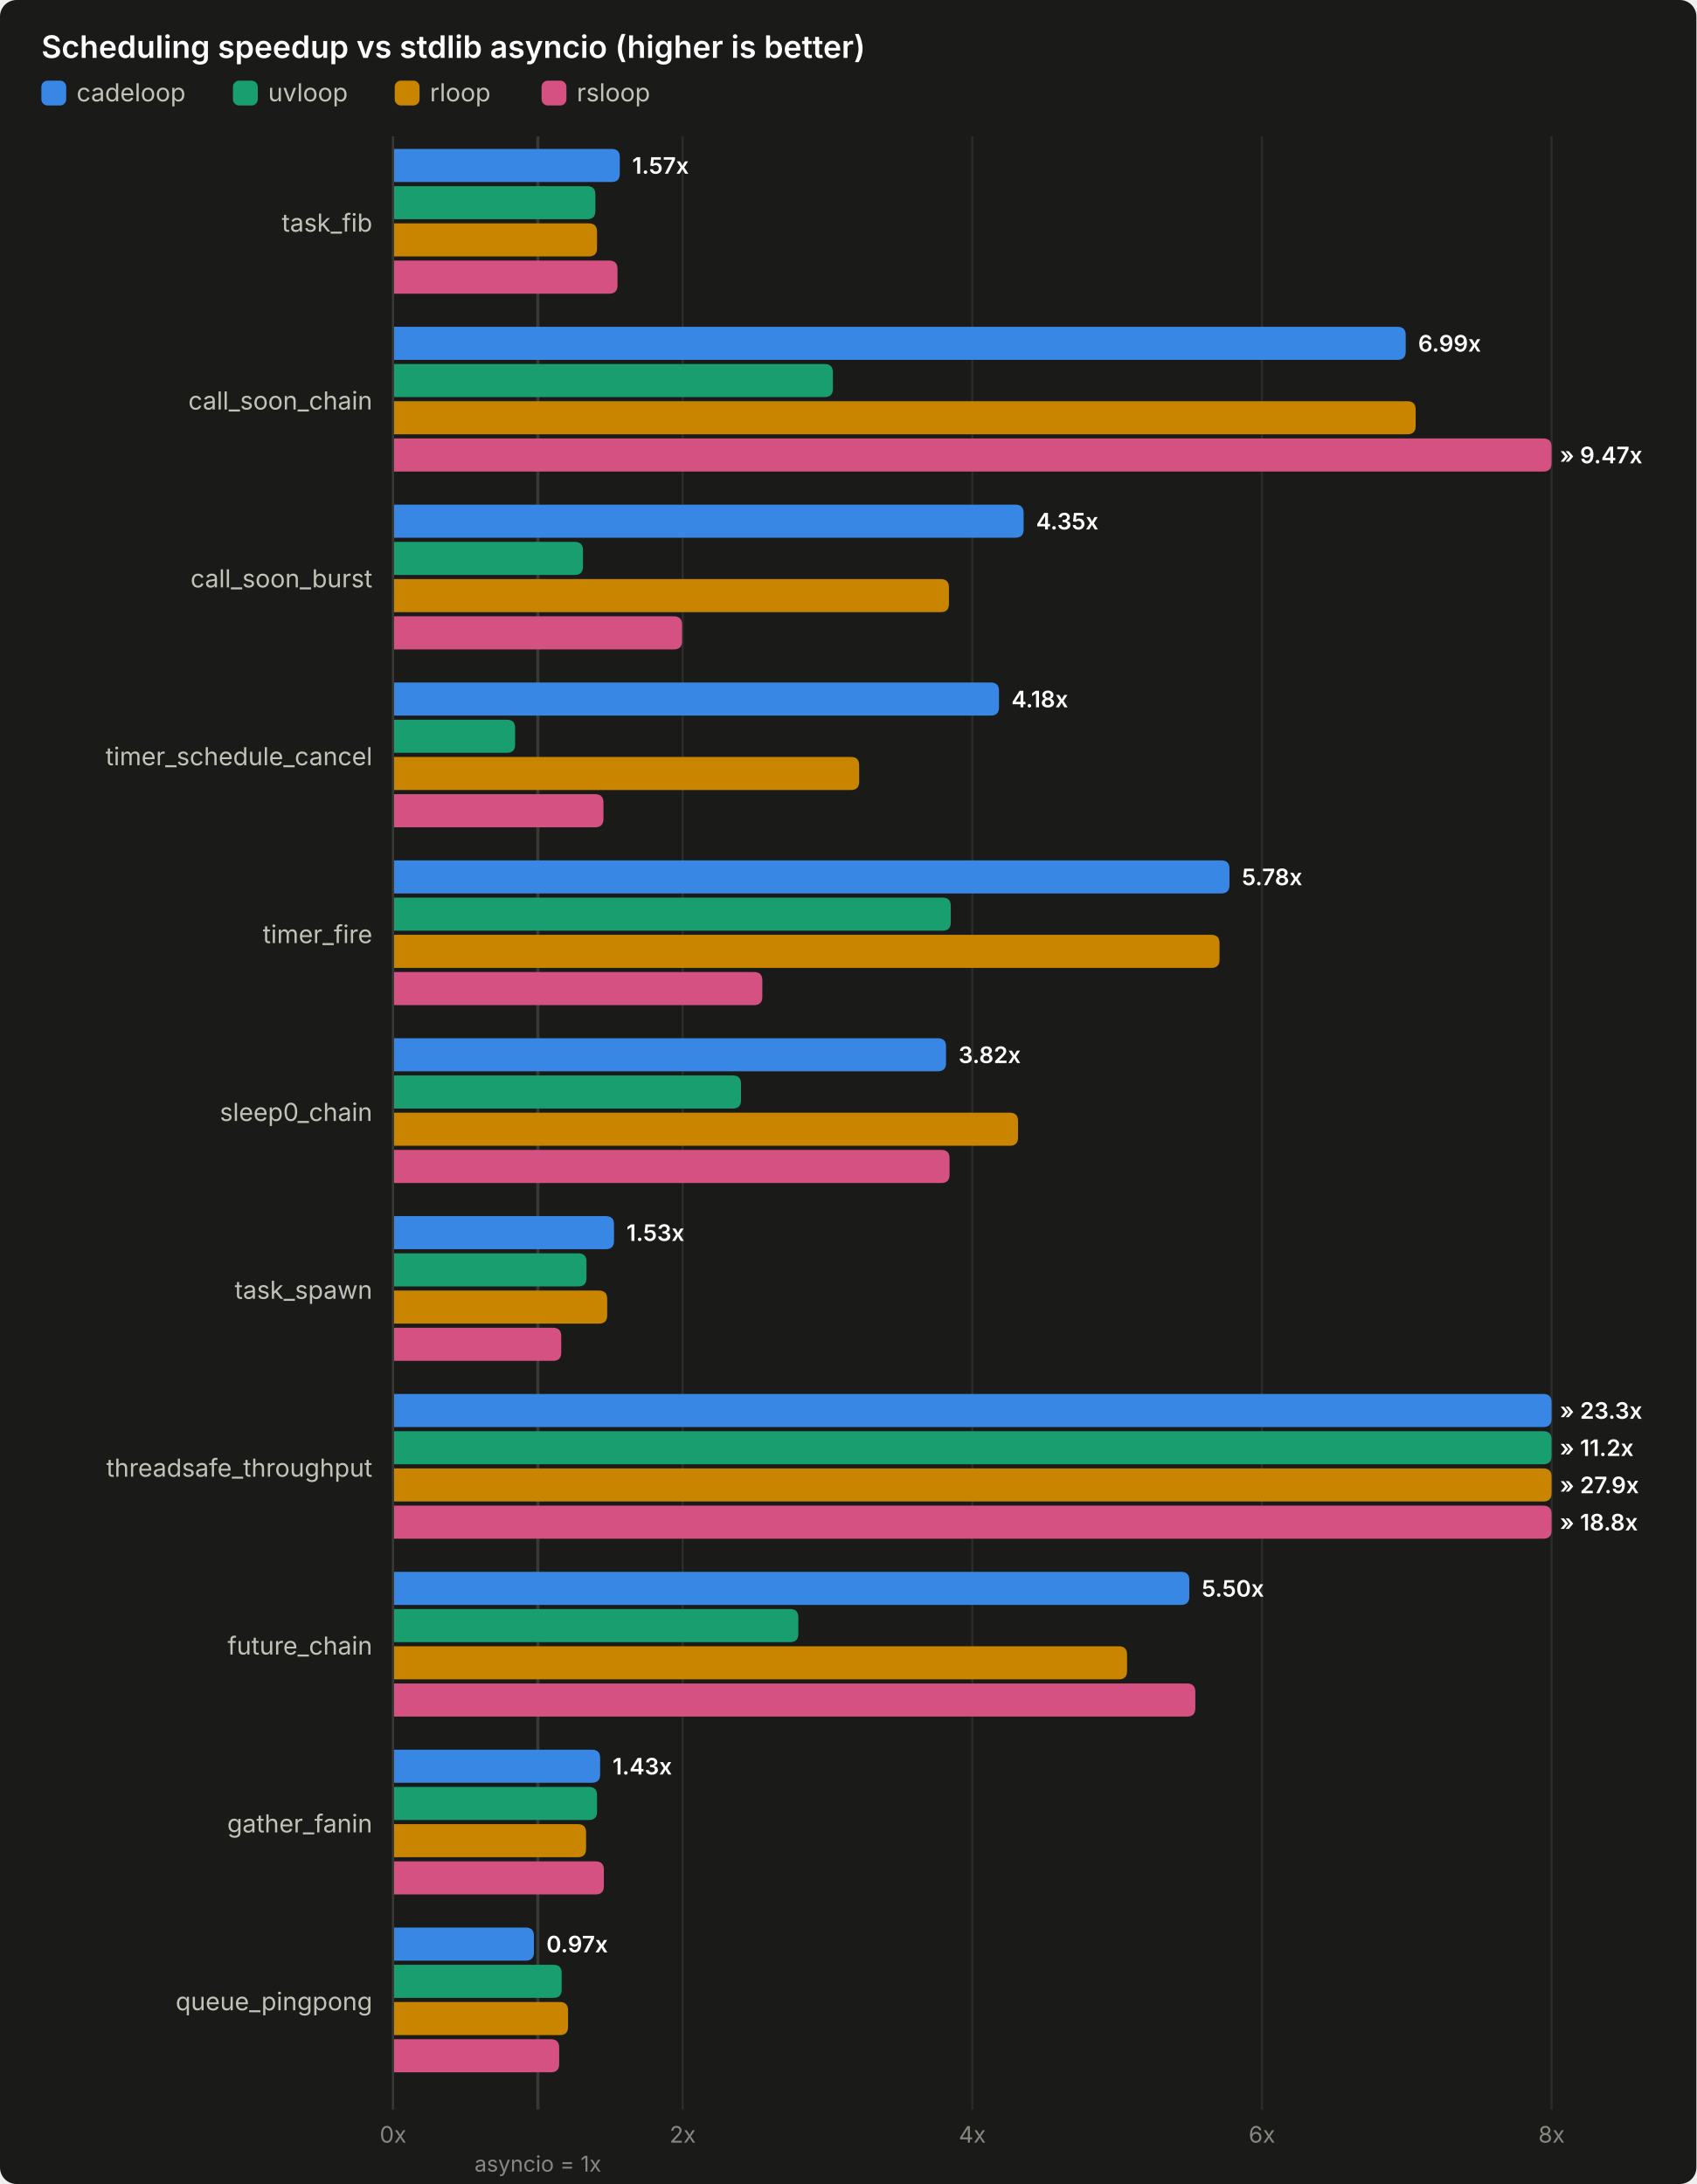
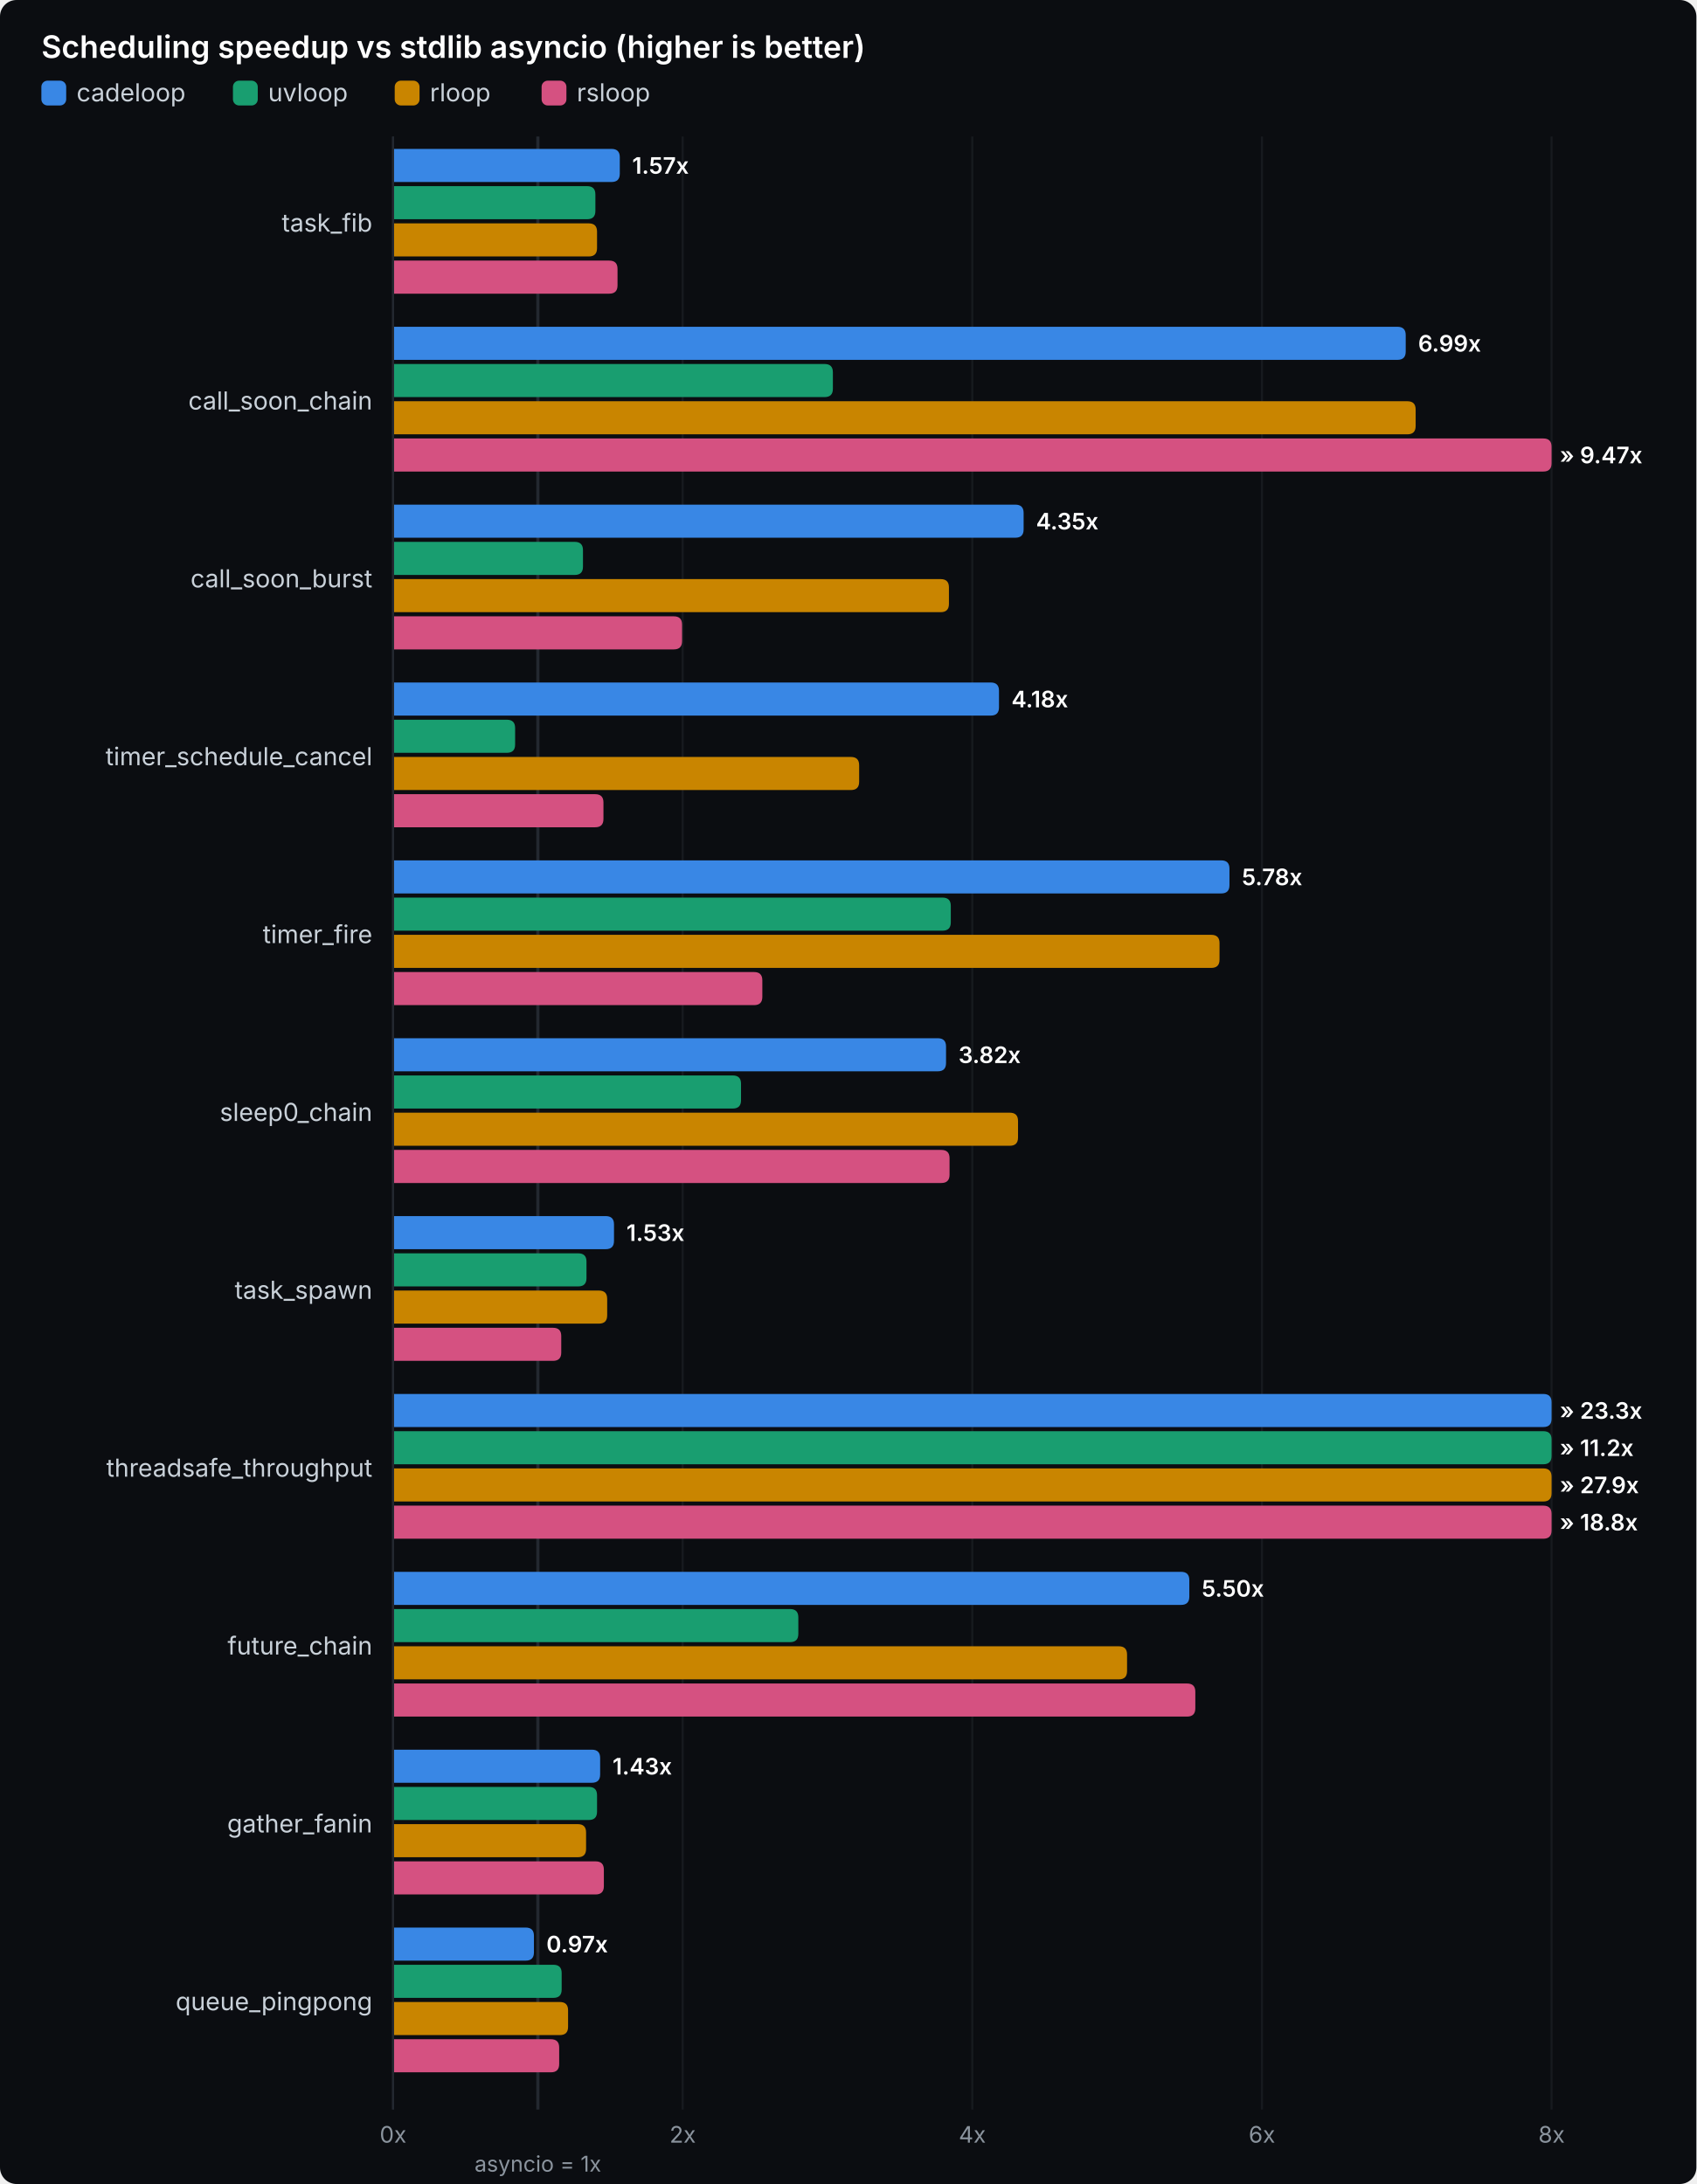
<svg xmlns="http://www.w3.org/2000/svg" viewBox="0 0 820 1056" width="820" height="1056" font-family="system-ui, -apple-system, 'Segoe UI', sans-serif">
-   <rect width="820" height="1056" fill="#1a1a19" rx="8" />
+   <rect width="820" height="1056" fill="#0B0D11" rx="8" />
  <text x="20" y="28" font-size="15" font-weight="600" fill="#ffffff">Scheduling speedup vs stdlib asyncio (higher is better)</text>
  <rect x="20" y="39" width="12" height="12" rx="3" fill="#3987e5" />
-   <text x="37" y="49" font-size="12" fill="#c3c2b7">cadeloop</text>
+   <text x="37" y="49" font-size="12" fill="#c9d1d9">cadeloop</text>
  <rect x="112.6" y="39" width="12" height="12" rx="3" fill="#199e70" />
-   <text x="129.6" y="49" font-size="12" fill="#c3c2b7">uvloop</text>
+   <text x="129.6" y="49" font-size="12" fill="#c9d1d9">uvloop</text>
  <rect x="190.8" y="39" width="12" height="12" rx="3" fill="#c98500" />
-   <text x="207.8" y="49" font-size="12" fill="#c3c2b7">rloop</text>
+   <text x="207.8" y="49" font-size="12" fill="#c9d1d9">rloop</text>
  <rect x="261.8" y="39" width="12" height="12" rx="3" fill="#d55181" />
-   <text x="278.8" y="49" font-size="12" fill="#c3c2b7">rsloop</text>
-   <line x1="190.0" y1="66" x2="190.0" y2="1020" stroke="#2c2c2a" stroke-width="1" />
-   <text x="190.0" y="1036" font-size="11" fill="#898781" text-anchor="middle">0x</text>
-   <line x1="330.0" y1="66" x2="330.0" y2="1020" stroke="#2c2c2a" stroke-width="1" />
-   <text x="330.0" y="1036" font-size="11" fill="#898781" text-anchor="middle">2x</text>
-   <line x1="470.0" y1="66" x2="470.0" y2="1020" stroke="#2c2c2a" stroke-width="1" />
-   <text x="470.0" y="1036" font-size="11" fill="#898781" text-anchor="middle">4x</text>
-   <line x1="610.0" y1="66" x2="610.0" y2="1020" stroke="#2c2c2a" stroke-width="1" />
-   <text x="610.0" y="1036" font-size="11" fill="#898781" text-anchor="middle">6x</text>
-   <line x1="750.0" y1="66" x2="750.0" y2="1020" stroke="#2c2c2a" stroke-width="1" />
-   <text x="750.0" y="1036" font-size="11" fill="#898781" text-anchor="middle">8x</text>
-   <line x1="260.0" y1="66" x2="260.0" y2="1020" stroke="#383835" stroke-width="1.5" />
-   <text x="260.0" y="1050" font-size="10.5" fill="#898781" text-anchor="middle">asyncio = 1x</text>
-   <text x="180" y="112.0" font-size="12" fill="#c3c2b7" text-anchor="end">task_fib</text>
+   <text x="278.8" y="49" font-size="12" fill="#c9d1d9">rsloop</text>
+   <line x1="190.0" y1="66" x2="190.0" y2="1020" stroke="#171A1F" stroke-width="1" />
+   <text x="190.0" y="1036" font-size="11" fill="#8b949e" text-anchor="middle">0x</text>
+   <line x1="330.0" y1="66" x2="330.0" y2="1020" stroke="#171A1F" stroke-width="1" />
+   <text x="330.0" y="1036" font-size="11" fill="#8b949e" text-anchor="middle">2x</text>
+   <line x1="470.0" y1="66" x2="470.0" y2="1020" stroke="#171A1F" stroke-width="1" />
+   <text x="470.0" y="1036" font-size="11" fill="#8b949e" text-anchor="middle">4x</text>
+   <line x1="610.0" y1="66" x2="610.0" y2="1020" stroke="#171A1F" stroke-width="1" />
+   <text x="610.0" y="1036" font-size="11" fill="#8b949e" text-anchor="middle">6x</text>
+   <line x1="750.0" y1="66" x2="750.0" y2="1020" stroke="#171A1F" stroke-width="1" />
+   <text x="750.0" y="1036" font-size="11" fill="#8b949e" text-anchor="middle">8x</text>
+   <line x1="260.0" y1="66" x2="260.0" y2="1020" stroke="#232830" stroke-width="1.5" />
+   <text x="260.0" y="1050" font-size="10.5" fill="#8b949e" text-anchor="middle">asyncio = 1x</text>
+   <text x="180" y="112.0" font-size="12" fill="#c9d1d9" text-anchor="end">task_fib</text>
  <path d="M190.0,72.0 h105.6 q4.0,0 4.0,4.0 v8.0 q0,4.0 -4.0,4.0 h-105.6 z" fill="#3987e5" />
-   <rect x="190.0" y="71.0" width="0" height="0" fill="#1a1a19" />
+   <rect x="190.0" y="71.0" width="0" height="0" fill="#0B0D11" />
  <text x="305.6" y="84" font-size="11" font-weight="600" fill="#ffffff">1.57x</text>
  <path d="M190.0,90.0 h93.8 q4.0,0 4.0,4.0 v8.0 q0,4.0 -4.0,4.0 h-93.8 z" fill="#199e70" />
-   <rect x="190.0" y="89.0" width="0" height="0" fill="#1a1a19" />
+   <rect x="190.0" y="89.0" width="0" height="0" fill="#0B0D11" />
  <path d="M190.0,108.0 h94.6 q4.0,0 4.0,4.0 v8.0 q0,4.0 -4.0,4.0 h-94.6 z" fill="#c98500" />
-   <rect x="190.0" y="107.0" width="0" height="0" fill="#1a1a19" />
+   <rect x="190.0" y="107.0" width="0" height="0" fill="#0B0D11" />
  <path d="M190.0,126.0 h104.5 q4.0,0 4.0,4.0 v8.0 q0,4.0 -4.0,4.0 h-104.5 z" fill="#d55181" />
-   <rect x="190.0" y="125.0" width="0" height="0" fill="#1a1a19" />
-   <text x="180" y="198.0" font-size="12" fill="#c3c2b7" text-anchor="end">call_soon_chain</text>
+   <rect x="190.0" y="125.0" width="0" height="0" fill="#0B0D11" />
+   <text x="180" y="198.0" font-size="12" fill="#c9d1d9" text-anchor="end">call_soon_chain</text>
  <path d="M190.0,158.0 h485.5 q4.0,0 4.0,4.0 v8.0 q0,4.0 -4.0,4.0 h-485.5 z" fill="#3987e5" />
-   <rect x="190.0" y="157.0" width="0" height="0" fill="#1a1a19" />
+   <rect x="190.0" y="157.0" width="0" height="0" fill="#0B0D11" />
  <text x="685.5" y="170" font-size="11" font-weight="600" fill="#ffffff">6.99x</text>
  <path d="M190.0,176.0 h208.6 q4.0,0 4.0,4.0 v8.0 q0,4.0 -4.0,4.0 h-208.6 z" fill="#199e70" />
-   <rect x="190.0" y="175.0" width="0" height="0" fill="#1a1a19" />
+   <rect x="190.0" y="175.0" width="0" height="0" fill="#0B0D11" />
  <path d="M190.0,194.0 h490.3 q4.0,0 4.0,4.0 v8.0 q0,4.0 -4.0,4.0 h-490.3 z" fill="#c98500" />
-   <rect x="190.0" y="193.0" width="0" height="0" fill="#1a1a19" />
+   <rect x="190.0" y="193.0" width="0" height="0" fill="#0B0D11" />
  <path d="M190.0,212.0 h556.0 q4.0,0 4.0,4.0 v8.0 q0,4.0 -4.0,4.0 h-556.0 z" fill="#d55181" />
-   <rect x="190.0" y="211.0" width="0" height="0" fill="#1a1a19" />
+   <rect x="190.0" y="211.0" width="0" height="0" fill="#0B0D11" />
  <text x="754.0" y="224" font-size="11" font-weight="600" fill="#ffffff">» 9.47x</text>
-   <text x="180" y="284.0" font-size="12" fill="#c3c2b7" text-anchor="end">call_soon_burst</text>
+   <text x="180" y="284.0" font-size="12" fill="#c9d1d9" text-anchor="end">call_soon_burst</text>
  <path d="M190.0,244.0 h300.8 q4.0,0 4.0,4.0 v8.0 q0,4.0 -4.0,4.0 h-300.8 z" fill="#3987e5" />
-   <rect x="190.0" y="243.0" width="0" height="0" fill="#1a1a19" />
+   <rect x="190.0" y="243.0" width="0" height="0" fill="#0B0D11" />
  <text x="500.8" y="256" font-size="11" font-weight="600" fill="#ffffff">4.35x</text>
  <path d="M190.0,262.0 h87.8 q4.0,0 4.0,4.0 v8.0 q0,4.0 -4.0,4.0 h-87.8 z" fill="#199e70" />
-   <rect x="190.0" y="261.0" width="0" height="0" fill="#1a1a19" />
+   <rect x="190.0" y="261.0" width="0" height="0" fill="#0B0D11" />
  <path d="M190.0,280.0 h264.7 q4.0,0 4.0,4.0 v8.0 q0,4.0 -4.0,4.0 h-264.7 z" fill="#c98500" />
-   <rect x="190.0" y="279.0" width="0" height="0" fill="#1a1a19" />
+   <rect x="190.0" y="279.0" width="0" height="0" fill="#0B0D11" />
  <path d="M190.0,298.0 h135.7 q4.0,0 4.0,4.0 v8.0 q0,4.0 -4.0,4.0 h-135.7 z" fill="#d55181" />
-   <rect x="190.0" y="297.0" width="0" height="0" fill="#1a1a19" />
-   <text x="180" y="370.0" font-size="12" fill="#c3c2b7" text-anchor="end">timer_schedule_cancel</text>
+   <rect x="190.0" y="297.0" width="0" height="0" fill="#0B0D11" />
+   <text x="180" y="370.0" font-size="12" fill="#c9d1d9" text-anchor="end">timer_schedule_cancel</text>
  <path d="M190.0,330.0 h288.9 q4.0,0 4.0,4.0 v8.0 q0,4.0 -4.0,4.0 h-288.9 z" fill="#3987e5" />
-   <rect x="190.0" y="329.0" width="0" height="0" fill="#1a1a19" />
+   <rect x="190.0" y="329.0" width="0" height="0" fill="#0B0D11" />
  <text x="488.9" y="342" font-size="11" font-weight="600" fill="#ffffff">4.18x</text>
  <path d="M190.0,348.0 h55.0 q4.0,0 4.0,4.0 v8.0 q0,4.0 -4.0,4.0 h-55.0 z" fill="#199e70" />
-   <rect x="190.0" y="347.0" width="0" height="0" fill="#1a1a19" />
+   <rect x="190.0" y="347.0" width="0" height="0" fill="#0B0D11" />
  <path d="M190.0,366.0 h221.3 q4.0,0 4.0,4.0 v8.0 q0,4.0 -4.0,4.0 h-221.3 z" fill="#c98500" />
-   <rect x="190.0" y="365.0" width="0" height="0" fill="#1a1a19" />
+   <rect x="190.0" y="365.0" width="0" height="0" fill="#0B0D11" />
  <path d="M190.0,384.0 h97.7 q4.0,0 4.0,4.0 v8.0 q0,4.0 -4.0,4.0 h-97.7 z" fill="#d55181" />
-   <rect x="190.0" y="383.0" width="0" height="0" fill="#1a1a19" />
-   <text x="180" y="456.0" font-size="12" fill="#c3c2b7" text-anchor="end">timer_fire</text>
+   <rect x="190.0" y="383.0" width="0" height="0" fill="#0B0D11" />
+   <text x="180" y="456.0" font-size="12" fill="#c9d1d9" text-anchor="end">timer_fire</text>
  <path d="M190.0,416.0 h400.3 q4.0,0 4.0,4.0 v8.0 q0,4.0 -4.0,4.0 h-400.3 z" fill="#3987e5" />
-   <rect x="190.0" y="415.0" width="0" height="0" fill="#1a1a19" />
+   <rect x="190.0" y="415.0" width="0" height="0" fill="#0B0D11" />
  <text x="600.3" y="428" font-size="11" font-weight="600" fill="#ffffff">5.78x</text>
  <path d="M190.0,434.0 h265.6 q4.0,0 4.0,4.0 v8.0 q0,4.0 -4.0,4.0 h-265.6 z" fill="#199e70" />
-   <rect x="190.0" y="433.0" width="0" height="0" fill="#1a1a19" />
+   <rect x="190.0" y="433.0" width="0" height="0" fill="#0B0D11" />
  <path d="M190.0,452.0 h395.5 q4.0,0 4.0,4.0 v8.0 q0,4.0 -4.0,4.0 h-395.5 z" fill="#c98500" />
-   <rect x="190.0" y="451.0" width="0" height="0" fill="#1a1a19" />
+   <rect x="190.0" y="451.0" width="0" height="0" fill="#0B0D11" />
  <path d="M190.0,470.0 h174.5 q4.0,0 4.0,4.0 v8.0 q0,4.0 -4.0,4.0 h-174.5 z" fill="#d55181" />
-   <rect x="190.0" y="469.0" width="0" height="0" fill="#1a1a19" />
-   <text x="180" y="542.0" font-size="12" fill="#c3c2b7" text-anchor="end">sleep0_chain</text>
+   <rect x="190.0" y="469.0" width="0" height="0" fill="#0B0D11" />
+   <text x="180" y="542.0" font-size="12" fill="#c9d1d9" text-anchor="end">sleep0_chain</text>
  <path d="M190.0,502.0 h263.3 q4.0,0 4.0,4.0 v8.0 q0,4.0 -4.0,4.0 h-263.3 z" fill="#3987e5" />
-   <rect x="190.0" y="501.0" width="0" height="0" fill="#1a1a19" />
+   <rect x="190.0" y="501.0" width="0" height="0" fill="#0B0D11" />
  <text x="463.3" y="514" font-size="11" font-weight="600" fill="#ffffff">3.82x</text>
  <path d="M190.0,520.0 h164.2 q4.0,0 4.0,4.0 v8.0 q0,4.0 -4.0,4.0 h-164.2 z" fill="#199e70" />
-   <rect x="190.0" y="519.0" width="0" height="0" fill="#1a1a19" />
+   <rect x="190.0" y="519.0" width="0" height="0" fill="#0B0D11" />
  <path d="M190.0,538.0 h298.1 q4.0,0 4.0,4.0 v8.0 q0,4.0 -4.0,4.0 h-298.1 z" fill="#c98500" />
-   <rect x="190.0" y="537.0" width="0" height="0" fill="#1a1a19" />
+   <rect x="190.0" y="537.0" width="0" height="0" fill="#0B0D11" />
  <path d="M190.0,556.0 h265.0 q4.0,0 4.0,4.0 v8.0 q0,4.0 -4.0,4.0 h-265.0 z" fill="#d55181" />
-   <rect x="190.0" y="555.0" width="0" height="0" fill="#1a1a19" />
-   <text x="180" y="628.0" font-size="12" fill="#c3c2b7" text-anchor="end">task_spawn</text>
+   <rect x="190.0" y="555.0" width="0" height="0" fill="#0B0D11" />
+   <text x="180" y="628.0" font-size="12" fill="#c9d1d9" text-anchor="end">task_spawn</text>
  <path d="M190.0,588.0 h102.8 q4.0,0 4.0,4.0 v8.0 q0,4.0 -4.0,4.0 h-102.8 z" fill="#3987e5" />
-   <rect x="190.0" y="587.0" width="0" height="0" fill="#1a1a19" />
+   <rect x="190.0" y="587.0" width="0" height="0" fill="#0B0D11" />
  <text x="302.8" y="600" font-size="11" font-weight="600" fill="#ffffff">1.53x</text>
  <path d="M190.0,606.0 h89.5 q4.0,0 4.0,4.0 v8.0 q0,4.0 -4.0,4.0 h-89.5 z" fill="#199e70" />
-   <rect x="190.0" y="605.0" width="0" height="0" fill="#1a1a19" />
+   <rect x="190.0" y="605.0" width="0" height="0" fill="#0B0D11" />
  <path d="M190.0,624.0 h99.5 q4.0,0 4.0,4.0 v8.0 q0,4.0 -4.0,4.0 h-99.5 z" fill="#c98500" />
-   <rect x="190.0" y="623.0" width="0" height="0" fill="#1a1a19" />
+   <rect x="190.0" y="623.0" width="0" height="0" fill="#0B0D11" />
  <path d="M190.0,642.0 h77.3 q4.0,0 4.0,4.0 v8.0 q0,4.0 -4.0,4.0 h-77.3 z" fill="#d55181" />
-   <rect x="190.0" y="641.0" width="0" height="0" fill="#1a1a19" />
-   <text x="180" y="714.0" font-size="12" fill="#c3c2b7" text-anchor="end">threadsafe_throughput</text>
+   <rect x="190.0" y="641.0" width="0" height="0" fill="#0B0D11" />
+   <text x="180" y="714.0" font-size="12" fill="#c9d1d9" text-anchor="end">threadsafe_throughput</text>
  <path d="M190.0,674.0 h556.0 q4.0,0 4.0,4.0 v8.0 q0,4.0 -4.0,4.0 h-556.0 z" fill="#3987e5" />
-   <rect x="190.0" y="673.0" width="0" height="0" fill="#1a1a19" />
+   <rect x="190.0" y="673.0" width="0" height="0" fill="#0B0D11" />
  <text x="754.0" y="686" font-size="11" font-weight="600" fill="#ffffff">» 23.3x</text>
  <path d="M190.0,692.0 h556.0 q4.0,0 4.0,4.0 v8.0 q0,4.0 -4.0,4.0 h-556.0 z" fill="#199e70" />
-   <rect x="190.0" y="691.0" width="0" height="0" fill="#1a1a19" />
+   <rect x="190.0" y="691.0" width="0" height="0" fill="#0B0D11" />
  <text x="754.0" y="704" font-size="11" font-weight="600" fill="#ffffff">» 11.2x</text>
  <path d="M190.0,710.0 h556.0 q4.0,0 4.0,4.0 v8.0 q0,4.0 -4.0,4.0 h-556.0 z" fill="#c98500" />
-   <rect x="190.0" y="709.0" width="0" height="0" fill="#1a1a19" />
+   <rect x="190.0" y="709.0" width="0" height="0" fill="#0B0D11" />
  <text x="754.0" y="722" font-size="11" font-weight="600" fill="#ffffff">» 27.9x</text>
  <path d="M190.0,728.0 h556.0 q4.0,0 4.0,4.0 v8.0 q0,4.0 -4.0,4.0 h-556.0 z" fill="#d55181" />
-   <rect x="190.0" y="727.0" width="0" height="0" fill="#1a1a19" />
+   <rect x="190.0" y="727.0" width="0" height="0" fill="#0B0D11" />
  <text x="754.0" y="740" font-size="11" font-weight="600" fill="#ffffff">» 18.8x</text>
-   <text x="180" y="800.0" font-size="12" fill="#c3c2b7" text-anchor="end">future_chain</text>
+   <text x="180" y="800.0" font-size="12" fill="#c9d1d9" text-anchor="end">future_chain</text>
  <path d="M190.0,760.0 h380.9 q4.0,0 4.0,4.0 v8.0 q0,4.0 -4.0,4.0 h-380.9 z" fill="#3987e5" />
-   <rect x="190.0" y="759.0" width="0" height="0" fill="#1a1a19" />
+   <rect x="190.0" y="759.0" width="0" height="0" fill="#0B0D11" />
  <text x="580.9" y="772" font-size="11" font-weight="600" fill="#ffffff">5.50x</text>
  <path d="M190.0,778.0 h191.9 q4.0,0 4.0,4.0 v8.0 q0,4.0 -4.0,4.0 h-191.9 z" fill="#199e70" />
-   <rect x="190.0" y="777.0" width="0" height="0" fill="#1a1a19" />
+   <rect x="190.0" y="777.0" width="0" height="0" fill="#0B0D11" />
  <path d="M190.0,796.0 h350.8 q4.0,0 4.0,4.0 v8.0 q0,4.0 -4.0,4.0 h-350.8 z" fill="#c98500" />
-   <rect x="190.0" y="795.0" width="0" height="0" fill="#1a1a19" />
+   <rect x="190.0" y="795.0" width="0" height="0" fill="#0B0D11" />
  <path d="M190.0,814.0 h383.8 q4.0,0 4.0,4.0 v8.0 q0,4.0 -4.0,4.0 h-383.8 z" fill="#d55181" />
-   <rect x="190.0" y="813.0" width="0" height="0" fill="#1a1a19" />
-   <text x="180" y="886.0" font-size="12" fill="#c3c2b7" text-anchor="end">gather_fanin</text>
+   <rect x="190.0" y="813.0" width="0" height="0" fill="#0B0D11" />
+   <text x="180" y="886.0" font-size="12" fill="#c9d1d9" text-anchor="end">gather_fanin</text>
  <path d="M190.0,846.0 h96.1 q4.0,0 4.0,4.0 v8.0 q0,4.0 -4.0,4.0 h-96.1 z" fill="#3987e5" />
-   <rect x="190.0" y="845.0" width="0" height="0" fill="#1a1a19" />
+   <rect x="190.0" y="845.0" width="0" height="0" fill="#0B0D11" />
  <text x="296.1" y="858" font-size="11" font-weight="600" fill="#ffffff">1.43x</text>
  <path d="M190.0,864.0 h94.6 q4.0,0 4.0,4.0 v8.0 q0,4.0 -4.0,4.0 h-94.6 z" fill="#199e70" />
-   <rect x="190.0" y="863.0" width="0" height="0" fill="#1a1a19" />
+   <rect x="190.0" y="863.0" width="0" height="0" fill="#0B0D11" />
  <path d="M190.0,882.0 h89.3 q4.0,0 4.0,4.0 v8.0 q0,4.0 -4.0,4.0 h-89.3 z" fill="#c98500" />
-   <rect x="190.0" y="881.0" width="0" height="0" fill="#1a1a19" />
+   <rect x="190.0" y="881.0" width="0" height="0" fill="#0B0D11" />
  <path d="M190.0,900.0 h97.9 q4.0,0 4.0,4.0 v8.0 q0,4.0 -4.0,4.0 h-97.9 z" fill="#d55181" />
-   <rect x="190.0" y="899.0" width="0" height="0" fill="#1a1a19" />
-   <text x="180" y="972.0" font-size="12" fill="#c3c2b7" text-anchor="end">queue_pingpong</text>
+   <rect x="190.0" y="899.0" width="0" height="0" fill="#0B0D11" />
+   <text x="180" y="972.0" font-size="12" fill="#c9d1d9" text-anchor="end">queue_pingpong</text>
  <path d="M190.0,932.0 h64.1 q4.0,0 4.0,4.0 v8.0 q0,4.0 -4.0,4.0 h-64.1 z" fill="#3987e5" />
-   <rect x="190.0" y="931.0" width="0" height="0" fill="#1a1a19" />
+   <rect x="190.0" y="931.0" width="0" height="0" fill="#0B0D11" />
  <text x="264.1" y="944" font-size="11" font-weight="600" fill="#ffffff">0.97x</text>
  <path d="M190.0,950.0 h77.5 q4.0,0 4.0,4.0 v8.0 q0,4.0 -4.0,4.0 h-77.5 z" fill="#199e70" />
-   <rect x="190.0" y="949.0" width="0" height="0" fill="#1a1a19" />
+   <rect x="190.0" y="949.0" width="0" height="0" fill="#0B0D11" />
  <path d="M190.0,968.0 h80.6 q4.0,0 4.0,4.0 v8.0 q0,4.0 -4.0,4.0 h-80.6 z" fill="#c98500" />
-   <rect x="190.0" y="967.0" width="0" height="0" fill="#1a1a19" />
+   <rect x="190.0" y="967.0" width="0" height="0" fill="#0B0D11" />
  <path d="M190.0,986.0 h76.3 q4.0,0 4.0,4.0 v8.0 q0,4.0 -4.0,4.0 h-76.3 z" fill="#d55181" />
-   <rect x="190.0" y="985.0" width="0" height="0" fill="#1a1a19" />
-   <line x1="190" y1="66" x2="190" y2="1020" stroke="#383835" stroke-width="1" />
+   <rect x="190.0" y="985.0" width="0" height="0" fill="#0B0D11" />
+   <line x1="190" y1="66" x2="190" y2="1020" stroke="#232830" stroke-width="1" />
</svg>
